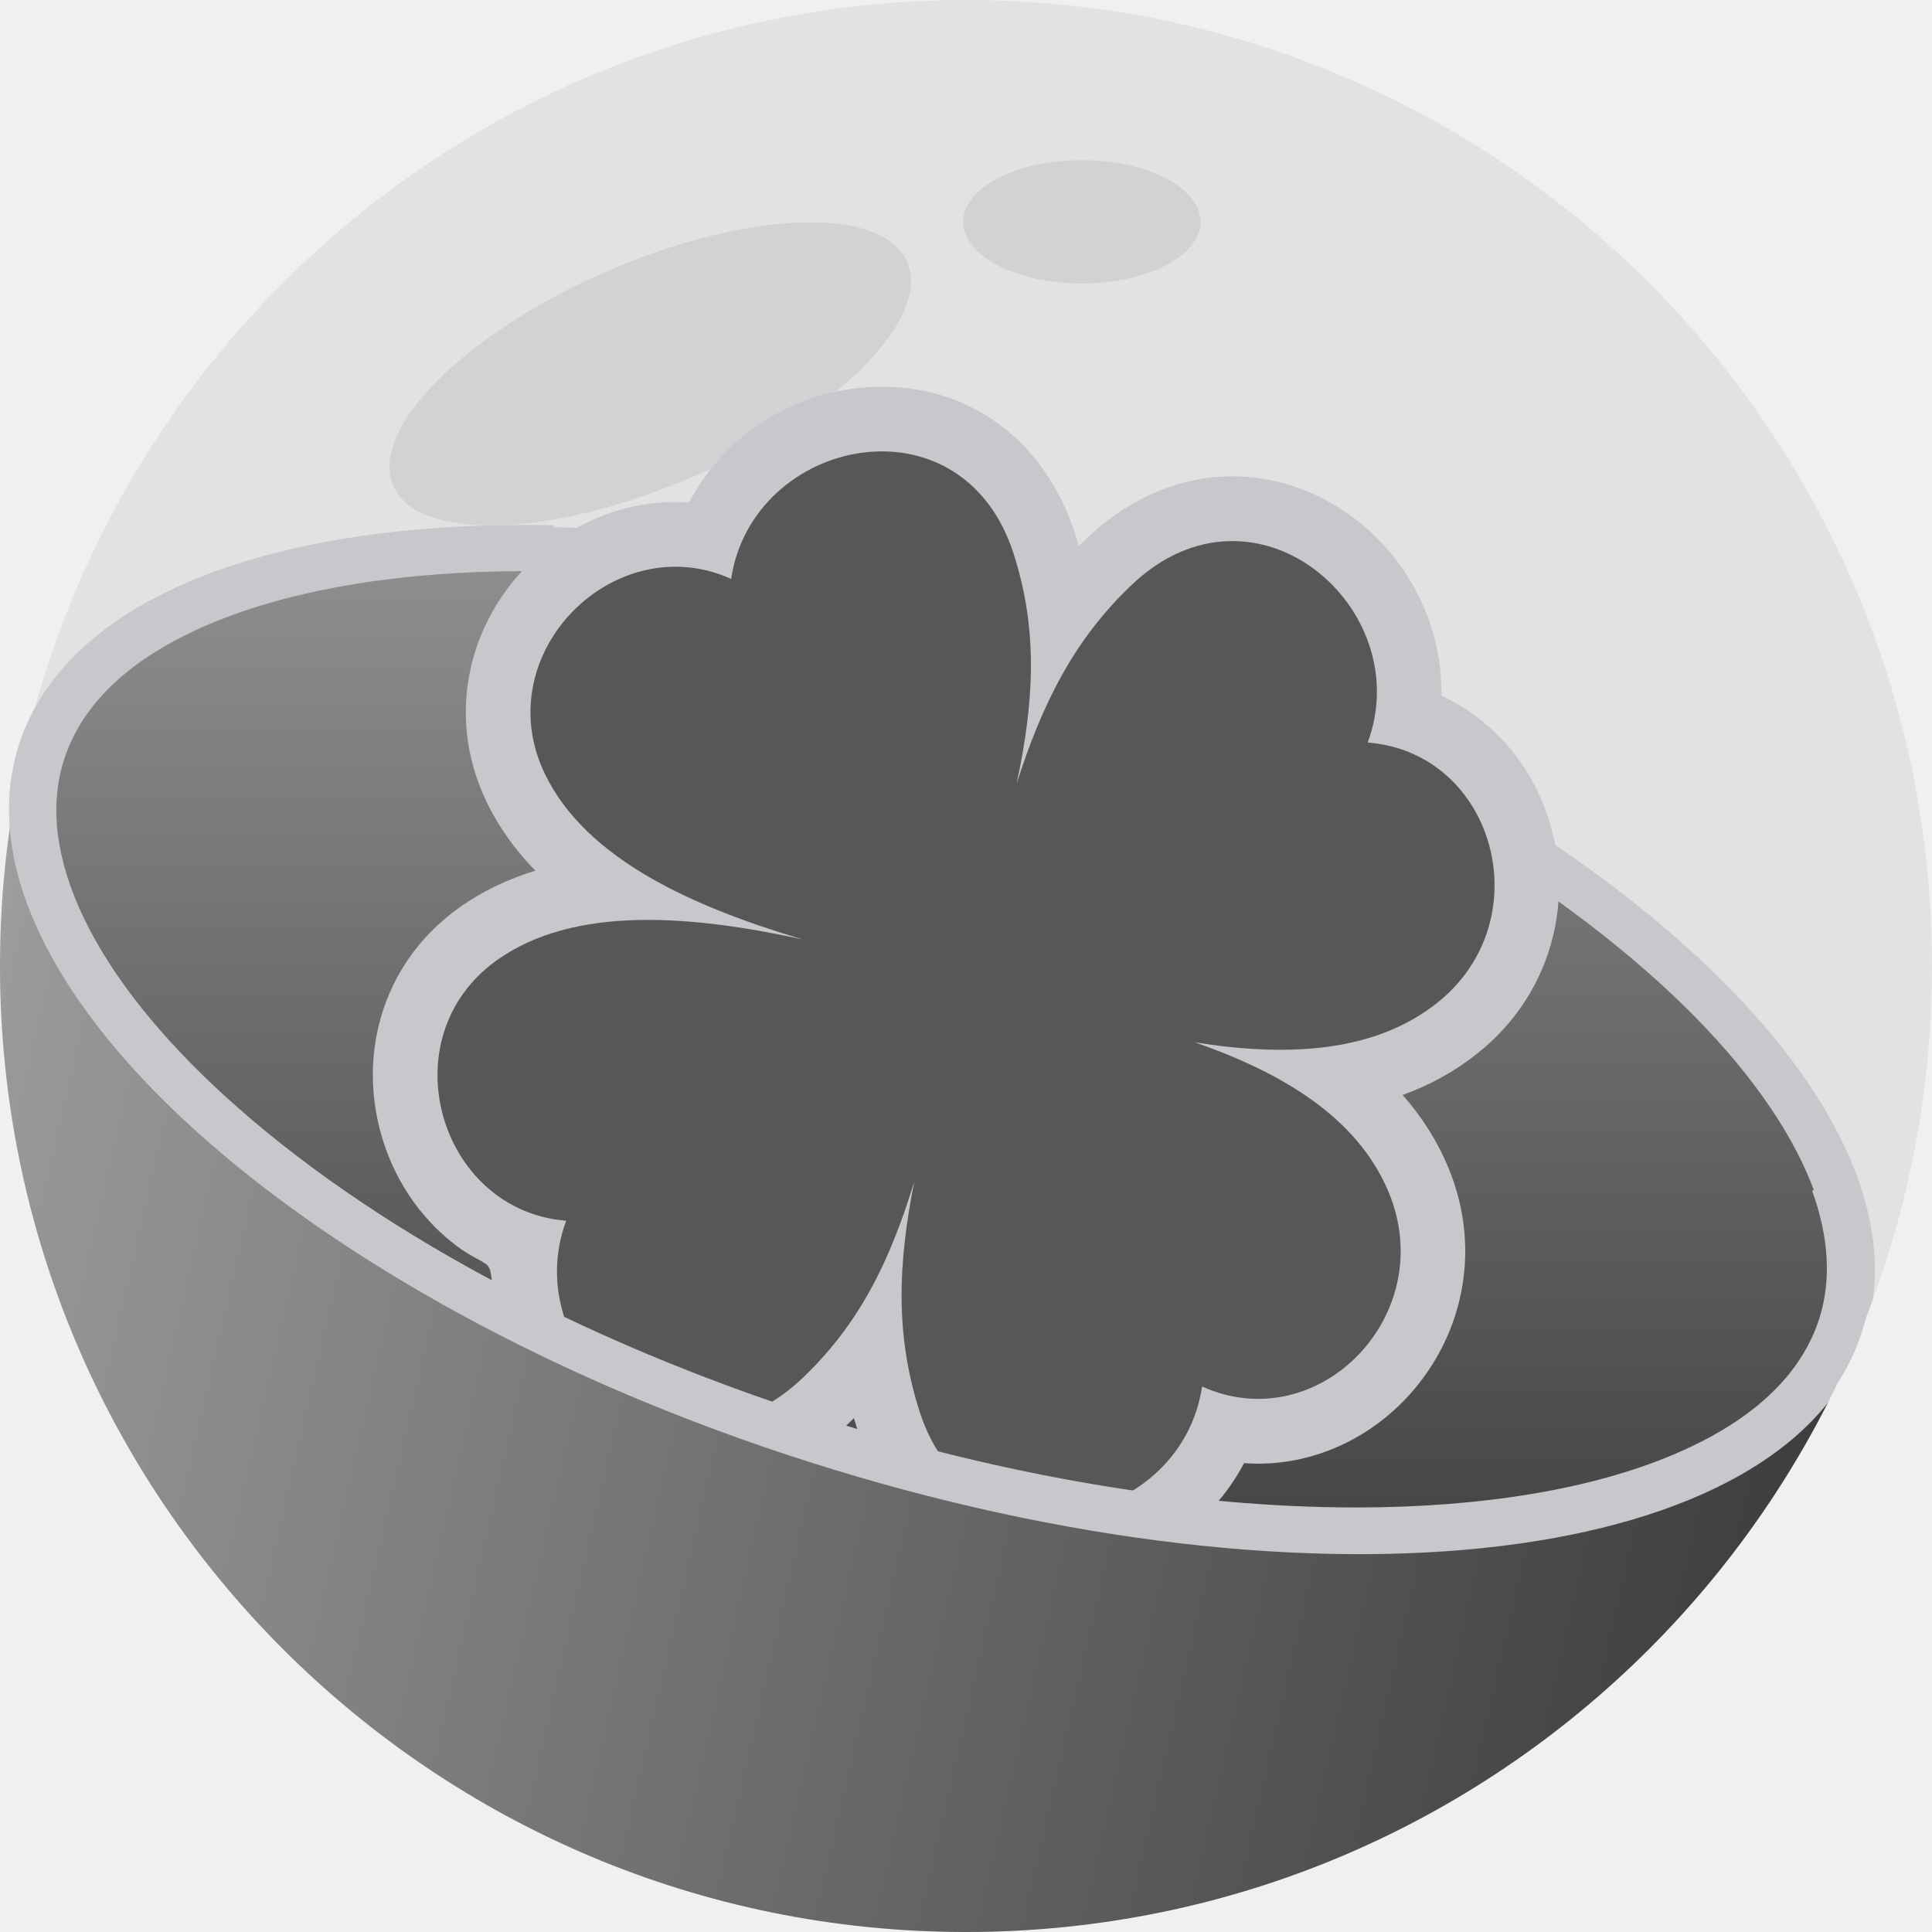
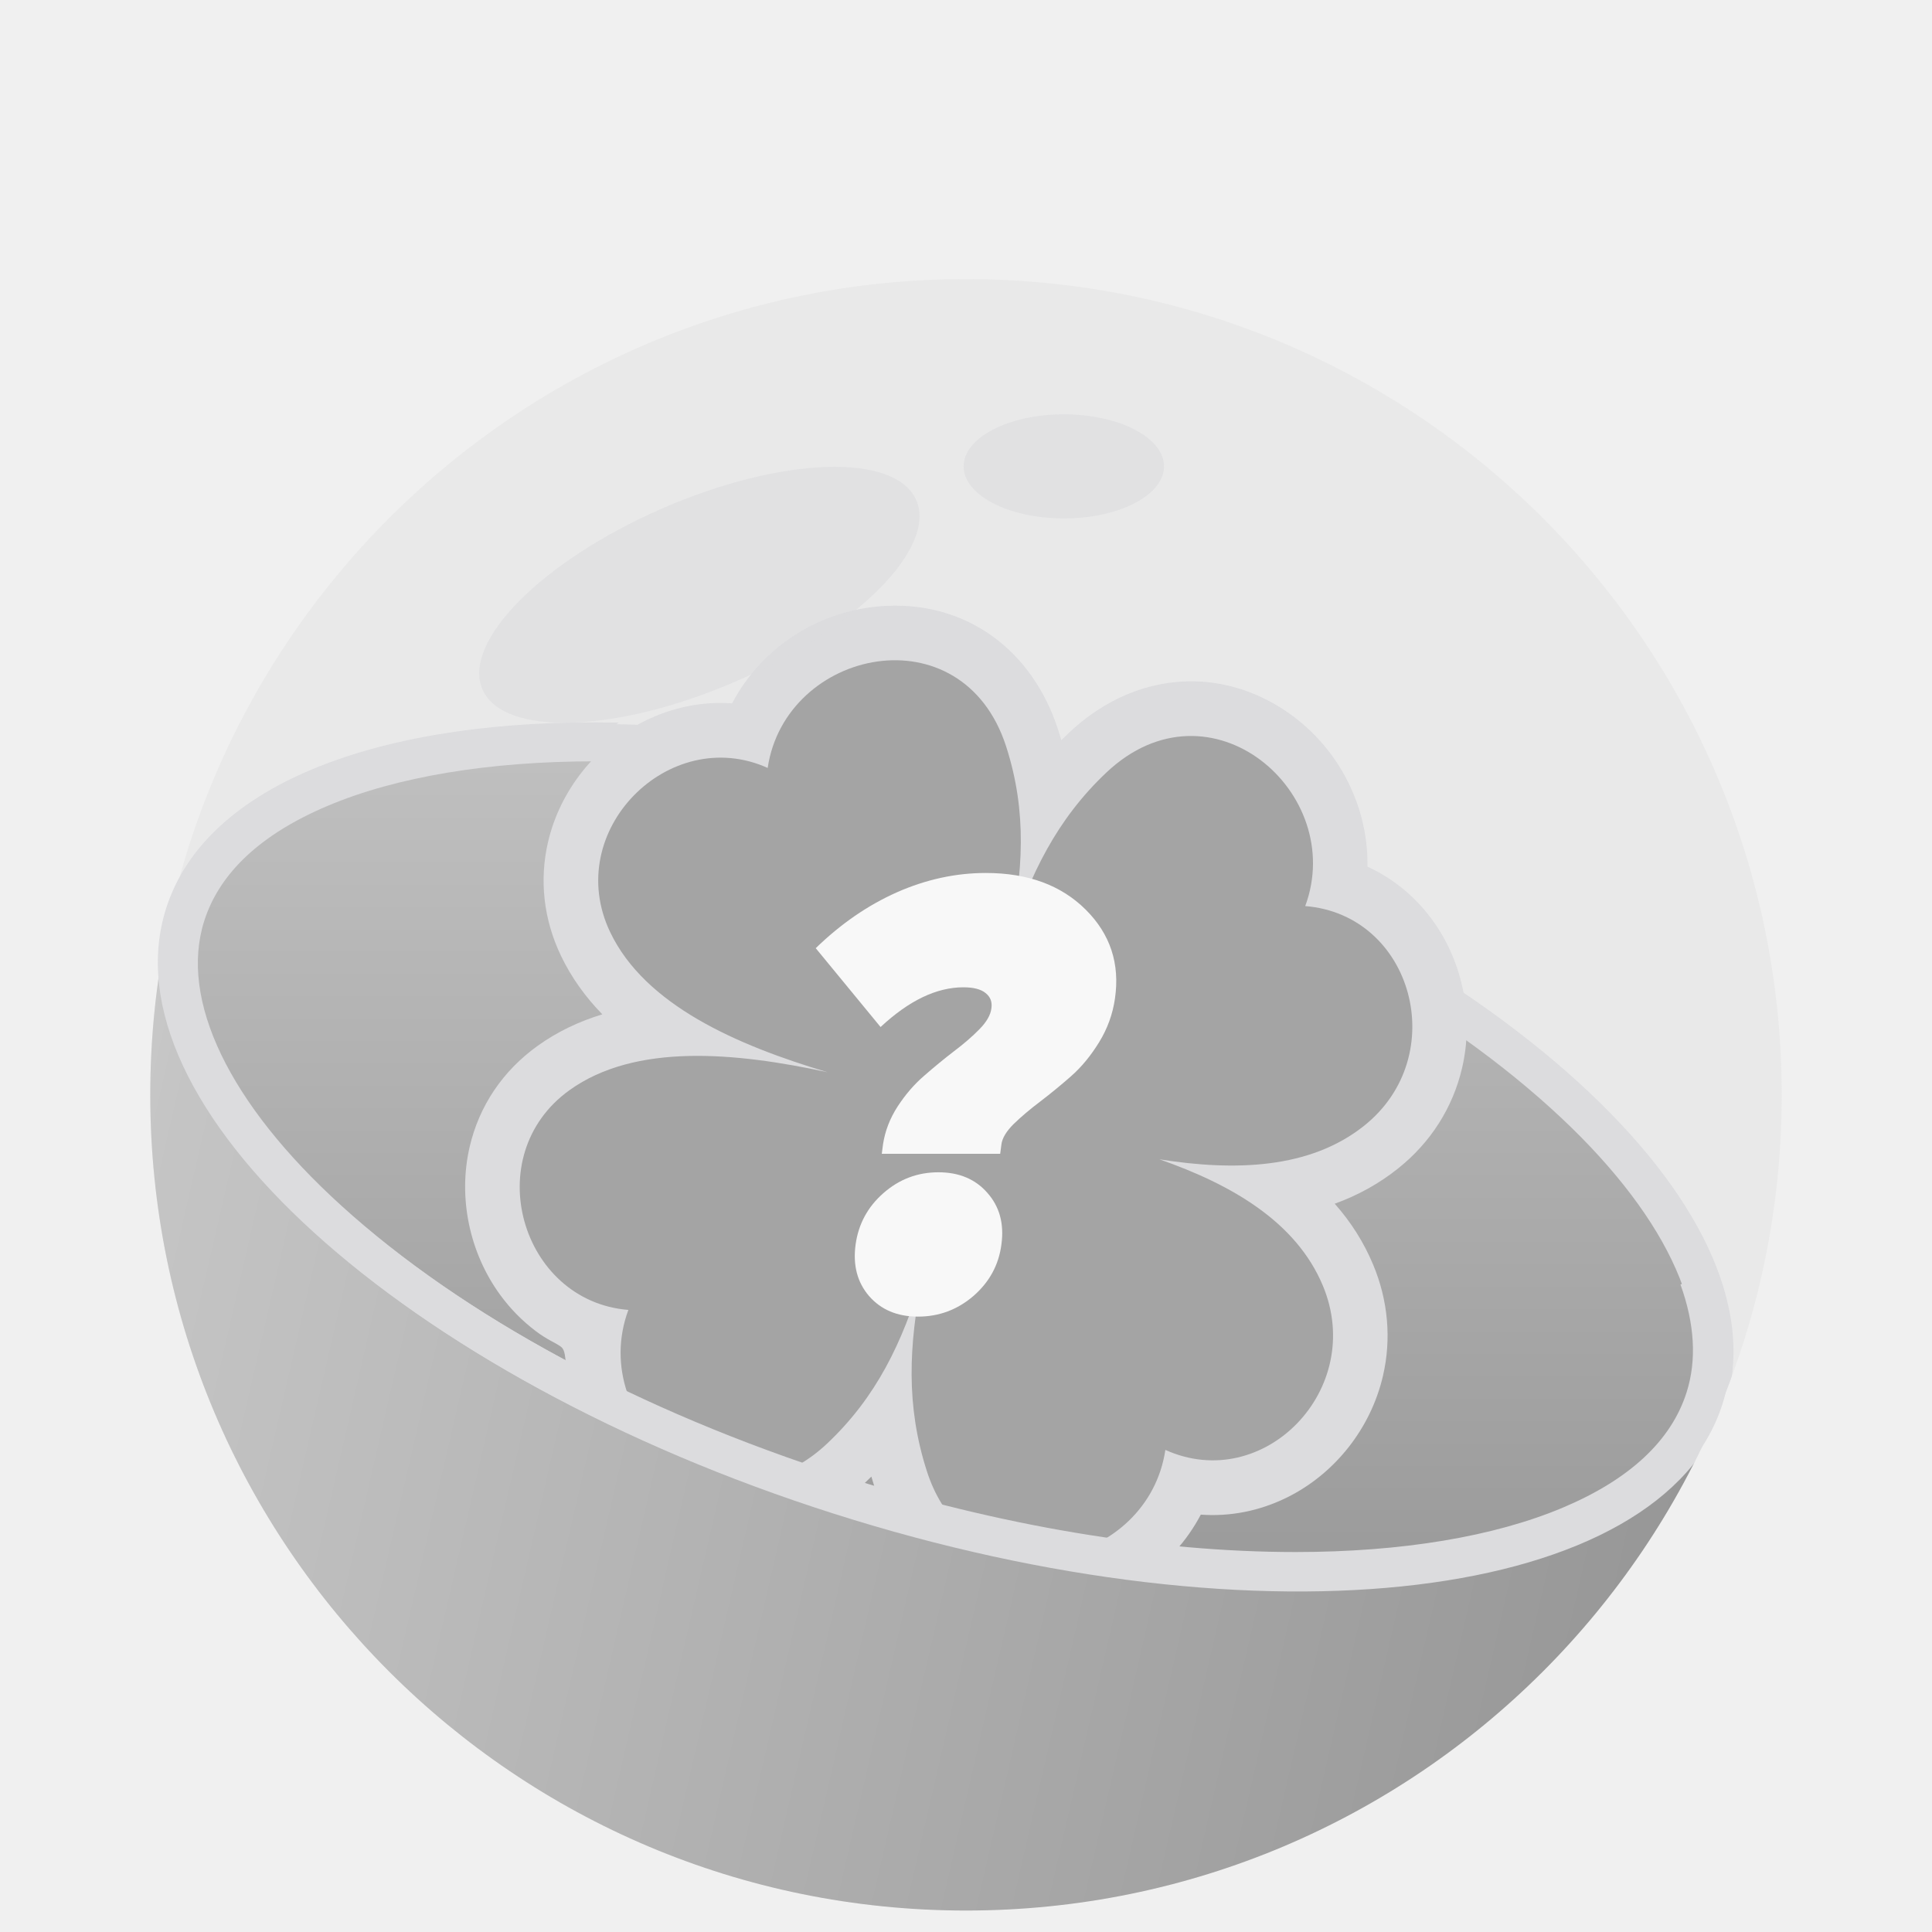
- <svg xmlns="http://www.w3.org/2000/svg" width="228" height="228" viewBox="0 0 228 228" fill="none">
-   <path opacity="0.54" d="M114 228C176.96 228 228 176.96 228 114C228 51.039 176.96 0 114 0C51.039 0 0 51.039 0 114C0 176.96 51.039 228 114 228Z" fill="#D7D7D7" />
-   <mask id="mask0_1665_8367" style="mask-type:luminance" maskUnits="userSpaceOnUse" x="0" y="0" width="228" height="228">
-     <path d="M114 228C176.96 228 228 176.96 228 114C228 51.039 176.96 0 114 0C51.039 0 0 51.039 0 114C0 176.96 51.039 228 114 228Z" fill="white" />
-   </mask>
-   <g mask="url(#mask0_1665_8367)">
-     <path d="M-10.495 198.943L-10.991 194.339L-19.651 114L5.666 82.338L217.099 162.719L198.438 229.197L172.109 270.327H61.394L15.36 233.875" fill="url(#paint0_linear_1665_8367)" />
-     <path d="M220.092 157.442C228.842 129.975 187.247 92.199 127.187 73.067C67.128 53.934 11.347 60.69 2.597 88.156C-6.152 115.623 35.442 153.399 95.501 172.532C155.561 191.664 211.342 184.909 220.092 157.442Z" fill="#C7C7CC" />
-     <path d="M160.335 178.072C140.752 178.072 118.858 174.395 97.027 167.444C68.683 158.419 43.714 144.943 26.715 129.505C11.013 115.249 4.024 100.739 7.542 89.7C9.689 82.959 15.486 77.553 24.779 73.624C34.421 69.546 47.358 67.394 62.201 67.394C81.784 67.394 103.678 71.071 125.509 78.022C153.853 87.047 178.822 100.523 195.821 115.961C211.523 130.217 218.511 144.727 214.993 155.766C212.847 162.507 207.05 167.913 197.757 171.843C188.115 175.92 175.177 178.072 160.335 178.072Z" fill="url(#paint1_linear_1665_8367)" />
-     <path d="M179.178 89.572C176.773 86.281 173.671 83.754 170.101 82.114C170.264 73 165.37 64.134 157.147 59.408C147.748 54.007 136.73 55.536 128.396 63.401C128.032 63.743 127.674 64.091 127.32 64.445C127.183 63.97 127.035 63.49 126.882 63.01C123.291 51.85 114.161 45.204 103.042 45.663C93.696 46.048 85.458 51.407 81.312 59.297C77.177 59.002 73.01 59.83 69.086 61.766C62.319 65.109 57.272 71.428 55.589 78.67C54.349 84.002 54.972 89.498 57.388 94.556C58.864 97.647 60.848 100.363 63.174 102.753C59.983 103.728 56.934 105.147 54.149 107.146C49.26 110.654 45.969 115.538 44.634 121.276C42.994 128.333 44.592 136.071 48.917 141.983C50.341 143.935 52.008 145.607 53.848 147.004C55.502 148.26 56.575 148.608 57.388 149.204C58.247 149.832 57.806 151.755 58.502 152.499C60.697 154.577 62.904 153.444 65.236 155.37C65.399 155.501 65.563 155.628 65.726 155.755C66.723 155.454 67.847 155.739 68.522 156.973C68.654 157.216 68.801 157.448 68.954 157.674C70.89 158.587 72.936 159.246 75.009 160.09C78.19 161.388 80.468 163.35 82.668 165.902C87.52 167.643 92.504 168.993 97.504 170.254C98.29 169.653 99.06 169.004 99.804 168.297C100.131 167.986 100.458 167.675 100.774 167.358C100.927 167.88 101.086 168.408 101.254 168.941C101.529 169.8 101.845 170.628 102.183 171.43C106.803 172.606 111.386 173.92 115.954 175.291C120.653 176.135 125.242 177.422 129.725 179.357C129.984 179.468 130.242 179.574 130.501 179.679C133.138 180.46 135.786 181.209 138.439 181.926C141.941 179.584 144.842 176.42 146.814 172.67C150.907 172.97 155.021 172.168 158.866 170.27C165.554 166.963 170.565 160.618 172.268 153.292C173.471 148.133 172.996 142.753 170.902 137.743C169.61 134.647 167.822 131.809 165.528 129.219C168.793 128.043 171.725 126.408 174.352 124.319C178.935 120.675 182.036 115.801 183.334 110.232C184.99 103.117 183.429 95.39 179.167 89.567L179.178 89.572Z" fill="#C7C7CC" />
-     <path d="M161.402 87.636C167.278 71.829 148.169 55.241 133.633 68.949C126.718 75.473 122.952 83.153 119.977 92.483C122.008 82.921 122.557 74.482 119.619 65.347C113.501 46.327 88.764 51.644 86.285 68.321C72.545 62.119 57.508 77.108 64.275 91.27C69.143 101.46 81.96 107.067 94.666 110.848C81.707 108.037 67.777 106.766 58.6 113.343C45.846 122.489 51.785 142.869 66.817 144.061C65.34 148.043 65.446 152.073 66.664 155.654C67.376 155.712 68.067 156.102 68.542 156.967C68.674 157.21 68.821 157.442 68.974 157.669C70.91 158.581 72.957 159.241 75.029 160.085C78.21 161.382 80.488 163.344 82.688 165.897C84.064 166.387 85.446 166.846 86.839 167.284C89.455 166.561 92.087 165.1 94.587 162.743C101.496 156.224 105.083 148.655 107.899 139.425C105.995 149.008 105.594 157.474 108.532 166.598C109.619 169.979 111.301 172.59 113.332 174.505C114.213 174.763 115.093 175.022 115.969 175.285C119.824 175.976 123.596 176.973 127.303 178.376C134.276 177.084 140.663 171.678 141.861 163.624C155.6 169.826 169.92 155.158 163.871 140.675C160.136 131.735 151.086 126.524 141.033 123.016C151.56 124.683 162.035 124.372 169.614 118.343C181.893 108.575 176.429 88.817 161.397 87.626L161.402 87.636Z" fill="#575757" />
-   </g>
-   <path d="M214.774 139.977C214.468 140.225 214.162 140.404 213.851 140.52C215.818 145.958 216.145 151.069 214.7 155.594C212.553 162.335 206.757 167.741 197.463 171.67C187.822 175.747 174.884 177.899 160.042 177.899C140.458 177.899 118.564 174.223 96.734 167.271C68.389 158.247 43.42 144.771 26.421 129.333C10.719 115.076 3.731 100.567 7.249 89.527C9.396 82.787 15.192 77.381 24.485 73.451C33.795 69.516 46.179 67.38 60.377 67.238C61.675 65.234 63.458 63.404 65.457 61.99C32.613 61.278 7.813 70.376 2.222 87.929C-6.528 115.398 35.071 153.173 95.13 172.303C155.189 191.433 210.971 184.672 219.721 157.203C221.725 150.916 221.087 144.085 218.192 137.065C217.068 138.057 215.924 139.033 214.763 139.987L214.774 139.977Z" fill="#C7C7CC" />
-   <g opacity="0.61">
-     <path d="M127.669 33.451C135.403 33.451 141.672 30.195 141.672 26.178C141.672 22.161 135.403 18.904 127.669 18.904C119.935 18.904 113.666 22.161 113.666 26.178C113.666 30.195 119.935 33.451 127.669 33.451Z" fill="#C7C7CC" />
-     <path d="M81.989 56.16C98.73 48.856 109.949 37.547 107.049 30.899C104.148 24.25 88.227 24.782 71.486 32.085C54.746 39.388 43.526 50.698 46.426 57.346C49.327 63.994 65.249 63.463 81.989 56.16Z" fill="#C7C7CC" />
+ <svg xmlns="http://www.w3.org/2000/svg" width="270" height="270" viewBox="0 0 270 270" fill="none">
+   <g opacity="0.5">
+     <path opacity="0.54" d="M135 267C197.96 267 249 215.96 249 153C249 90.04 197.96 39 135 39C72.04 39 21 90.04 21 153C21 215.96 72.04 267 135 267Z" fill="#D7D7D7" />
+     <mask id="mask0_1713_13833" style="mask-type:luminance" maskUnits="userSpaceOnUse" x="21" y="39" width="228" height="228">
+       <path d="M135 267C197.96 267 249 215.96 249 153C249 90.04 197.96 39 135 39C72.04 39 21 90.04 21 153C21 215.96 72.04 267 135 267Z" fill="white" />
+     </mask>
+     <g mask="url(#mask0_1713_13833)">
+       <path d="M10.505 237.942L10.009 233.338L1.349 152.999L26.666 121.337L238.099 201.718L219.438 268.196L193.109 309.326H82.394L36.36 272.874" fill="url(#paint0_linear_1713_13833)" />
+       <path d="M241.092 196.442C249.842 168.975 208.247 131.199 148.187 112.067C88.128 92.934 32.347 99.69 23.597 127.156C14.848 154.623 56.442 192.399 116.502 211.532C176.561 230.664 232.342 223.909 241.092 196.442Z" fill="#C7C7CC" />
+       <path d="M181.335 217.072C161.752 217.072 139.858 213.395 118.027 206.444C89.683 197.419 64.714 183.943 47.715 168.505C32.013 154.249 25.024 139.739 28.543 128.7C30.689 121.959 36.486 116.553 45.779 112.624C55.421 108.546 68.359 106.395 83.201 106.395C102.784 106.395 124.678 110.071 146.509 117.022C174.853 126.047 199.822 139.523 216.821 154.961C232.523 169.217 239.511 183.727 235.993 194.766C233.847 201.507 228.05 206.913 218.757 210.843C209.115 214.92 196.177 217.072 181.335 217.072Z" fill="url(#paint1_linear_1713_13833)" />
+       <path d="M200.178 128.573C197.773 125.282 194.671 122.755 191.101 121.115C191.264 112.001 186.37 103.135 178.147 98.409C168.748 93.008 157.73 94.537 149.396 102.402C149.032 102.744 148.674 103.093 148.32 103.446C148.183 102.971 148.035 102.491 147.882 102.011C144.291 90.851 135.161 84.205 124.042 84.664C114.696 85.049 106.458 90.408 102.312 98.298C98.177 98.003 94.01 98.831 90.086 100.767C83.319 104.11 78.272 110.429 76.589 117.671C75.35 123.003 75.972 128.499 78.388 133.557C79.865 136.648 81.848 139.364 84.174 141.754C80.983 142.729 77.934 144.148 75.149 146.147C70.26 149.655 66.969 154.539 65.634 160.277C63.994 167.334 65.592 175.072 69.917 180.984C71.341 182.936 73.008 184.608 74.848 186.005C76.502 187.261 77.575 187.609 78.388 188.205C79.247 188.833 78.806 190.756 79.502 191.5C81.697 193.578 83.904 192.445 86.236 194.371C86.399 194.502 86.563 194.629 86.726 194.756C87.723 194.455 88.847 194.74 89.522 195.974C89.654 196.217 89.801 196.449 89.954 196.675C91.89 197.588 93.936 198.247 96.009 199.091C99.19 200.389 101.468 202.351 103.668 204.903C108.52 206.644 113.504 207.994 118.504 209.255C119.29 208.654 120.06 208.005 120.804 207.298C121.131 206.987 121.458 206.676 121.774 206.359C121.927 206.881 122.086 207.409 122.254 207.941C122.529 208.801 122.845 209.629 123.183 210.431C127.803 211.607 132.386 212.921 136.954 214.292C141.653 215.136 146.242 216.423 150.725 218.358C150.984 218.469 151.242 218.575 151.501 218.68C154.138 219.461 156.786 220.21 159.439 220.927C162.941 218.585 165.842 215.421 167.814 211.671C171.907 211.971 176.021 211.169 179.866 209.271C186.554 205.964 191.565 199.619 193.268 192.293C194.471 187.134 193.996 181.754 191.902 176.744C190.61 173.648 188.822 170.81 186.528 168.22C189.793 167.044 192.725 165.409 195.352 163.32C199.935 159.676 203.036 154.802 204.334 149.233C205.99 142.118 204.429 134.391 200.167 128.568L200.178 128.573Z" fill="#C7C7CC" />
+       <path d="M182.402 126.637C188.278 110.83 169.169 94.242 154.633 107.95C147.718 114.474 143.952 122.154 140.977 131.484C143.008 121.922 143.557 113.483 140.619 104.348C134.501 85.328 109.764 90.645 107.285 107.322C93.545 101.12 78.508 116.109 85.275 130.271C90.143 140.461 102.96 146.068 115.666 149.849C102.707 147.038 88.777 145.767 79.6 152.344C66.846 161.49 72.785 181.87 87.817 183.062C86.34 187.044 86.446 191.074 87.664 194.655C88.376 194.713 89.067 195.103 89.542 195.968C89.674 196.211 89.821 196.443 89.974 196.67C91.91 197.582 93.957 198.242 96.029 199.086C99.21 200.383 101.488 202.345 103.688 204.898C105.064 205.388 106.446 205.847 107.839 206.285C110.455 205.562 113.087 204.101 115.587 201.744C122.496 195.225 126.083 187.656 128.899 178.426C126.995 188.009 126.594 196.475 129.532 205.599C130.619 208.98 132.301 211.591 134.332 213.506C135.213 213.764 136.093 214.023 136.969 214.286C140.824 214.977 144.596 215.974 148.303 217.377C155.276 216.085 161.663 210.679 162.861 202.625C176.6 208.827 190.92 194.159 184.871 179.676C181.136 170.736 172.086 165.525 162.033 162.017C172.56 163.684 183.035 163.373 190.614 157.344C202.893 147.576 197.429 127.818 182.397 126.626L182.402 126.637Z" fill="#575757" />
+     </g>
+     <path d="M235.774 178.977C235.468 179.225 235.162 179.404 234.851 179.52C236.818 184.958 237.145 190.069 235.7 194.594C233.553 201.335 227.757 206.741 218.463 210.67C208.822 214.747 195.884 216.899 181.042 216.899C161.458 216.899 139.564 213.223 117.734 206.271C89.389 197.247 64.42 183.771 47.421 168.333C31.719 154.076 24.731 139.567 28.249 128.527C30.396 121.787 36.192 116.381 45.486 112.451C54.795 108.516 67.179 106.38 81.377 106.238C82.675 104.234 84.458 102.404 86.457 100.99C53.613 100.278 28.813 109.376 23.222 126.929C14.472 154.398 56.071 192.173 116.13 211.303C176.189 230.433 231.971 223.672 240.721 196.203C242.725 189.916 242.087 183.085 239.192 176.065C238.068 177.057 236.924 178.033 235.763 178.987L235.774 178.977Z" fill="#C7C7CC" />
+     <g opacity="0.61">
+       <path d="M148.669 72.45C156.403 72.45 162.672 69.194 162.672 65.177C162.672 61.16 156.403 57.903 148.669 57.903C140.935 57.903 134.666 61.16 134.666 65.177C134.666 69.194 140.935 72.45 148.669 72.45Z" fill="#C7C7CC" />
+       <path d="M102.989 95.16C119.73 87.856 130.949 76.547 128.049 69.899C125.148 63.251 109.226 63.782 92.486 71.085C75.746 78.388 64.526 89.698 67.426 96.346C70.327 102.994 86.249 102.463 102.989 95.16Z" fill="#C7C7CC" />
+     </g>
+     <path d="M123.231 161.243L123.402 159.929C123.685 158.064 124.366 156.298 125.444 154.632C126.55 152.936 127.797 151.496 129.187 150.309C130.577 149.094 131.952 147.964 133.314 146.919C134.703 145.873 135.894 144.842 136.887 143.825C137.88 142.808 138.433 141.847 138.546 140.943C138.688 140.039 138.419 139.319 137.738 138.782C137.086 138.245 136.05 137.977 134.632 137.977C130.889 137.977 127.032 139.827 123.061 143.528L114 132.51C117.488 129.12 121.26 126.52 125.316 124.712C129.4 122.904 133.555 122 137.78 122C143.651 122 148.302 123.709 151.734 127.128C155.166 130.546 156.527 134.685 155.818 139.545C155.506 141.72 154.769 143.754 153.606 145.647C152.443 147.54 151.138 149.122 149.692 150.394C148.246 151.665 146.799 152.852 145.353 153.954C143.935 155.027 142.701 156.072 141.652 157.09C140.631 158.107 140.064 159.053 139.95 159.929L139.78 161.243H123.231ZM128.294 184C125.401 184 123.118 183.039 121.445 181.118C119.8 179.197 119.176 176.796 119.573 173.914C119.97 171.06 121.26 168.673 123.444 166.752C125.656 164.802 128.223 163.828 131.144 163.828C134.037 163.828 136.32 164.788 137.993 166.71C139.695 168.631 140.347 171.032 139.95 173.914C139.581 176.767 138.277 179.169 136.036 181.118C133.796 183.039 131.215 184 128.294 184Z" fill="white" />
  </g>
  <defs>
-     <linearGradient id="paint0_linear_1665_8367" x1="-68.999" y1="110.5" x2="217.099" y2="176.332" gradientUnits="userSpaceOnUse">
+     <linearGradient id="paint0_linear_1713_13833" x1="-47.999" y1="149.499" x2="238.099" y2="215.331" gradientUnits="userSpaceOnUse">
      <stop stop-color="#F5F5F5" />
      <stop offset="0.24" stop-color="#999999" />
      <stop offset="1" stop-color="#3C3C3C" />
    </linearGradient>
-     <linearGradient id="paint1_linear_1665_8367" x1="111.268" y1="-27.017" x2="111.268" y2="182.217" gradientUnits="userSpaceOnUse">
+     <linearGradient id="paint1_linear_1713_13833" x1="132.268" y1="11.983" x2="132.268" y2="221.217" gradientUnits="userSpaceOnUse">
      <stop stop-color="#CACACA" />
      <stop offset="1" stop-color="#444444" />
    </linearGradient>
  </defs>
</svg>
